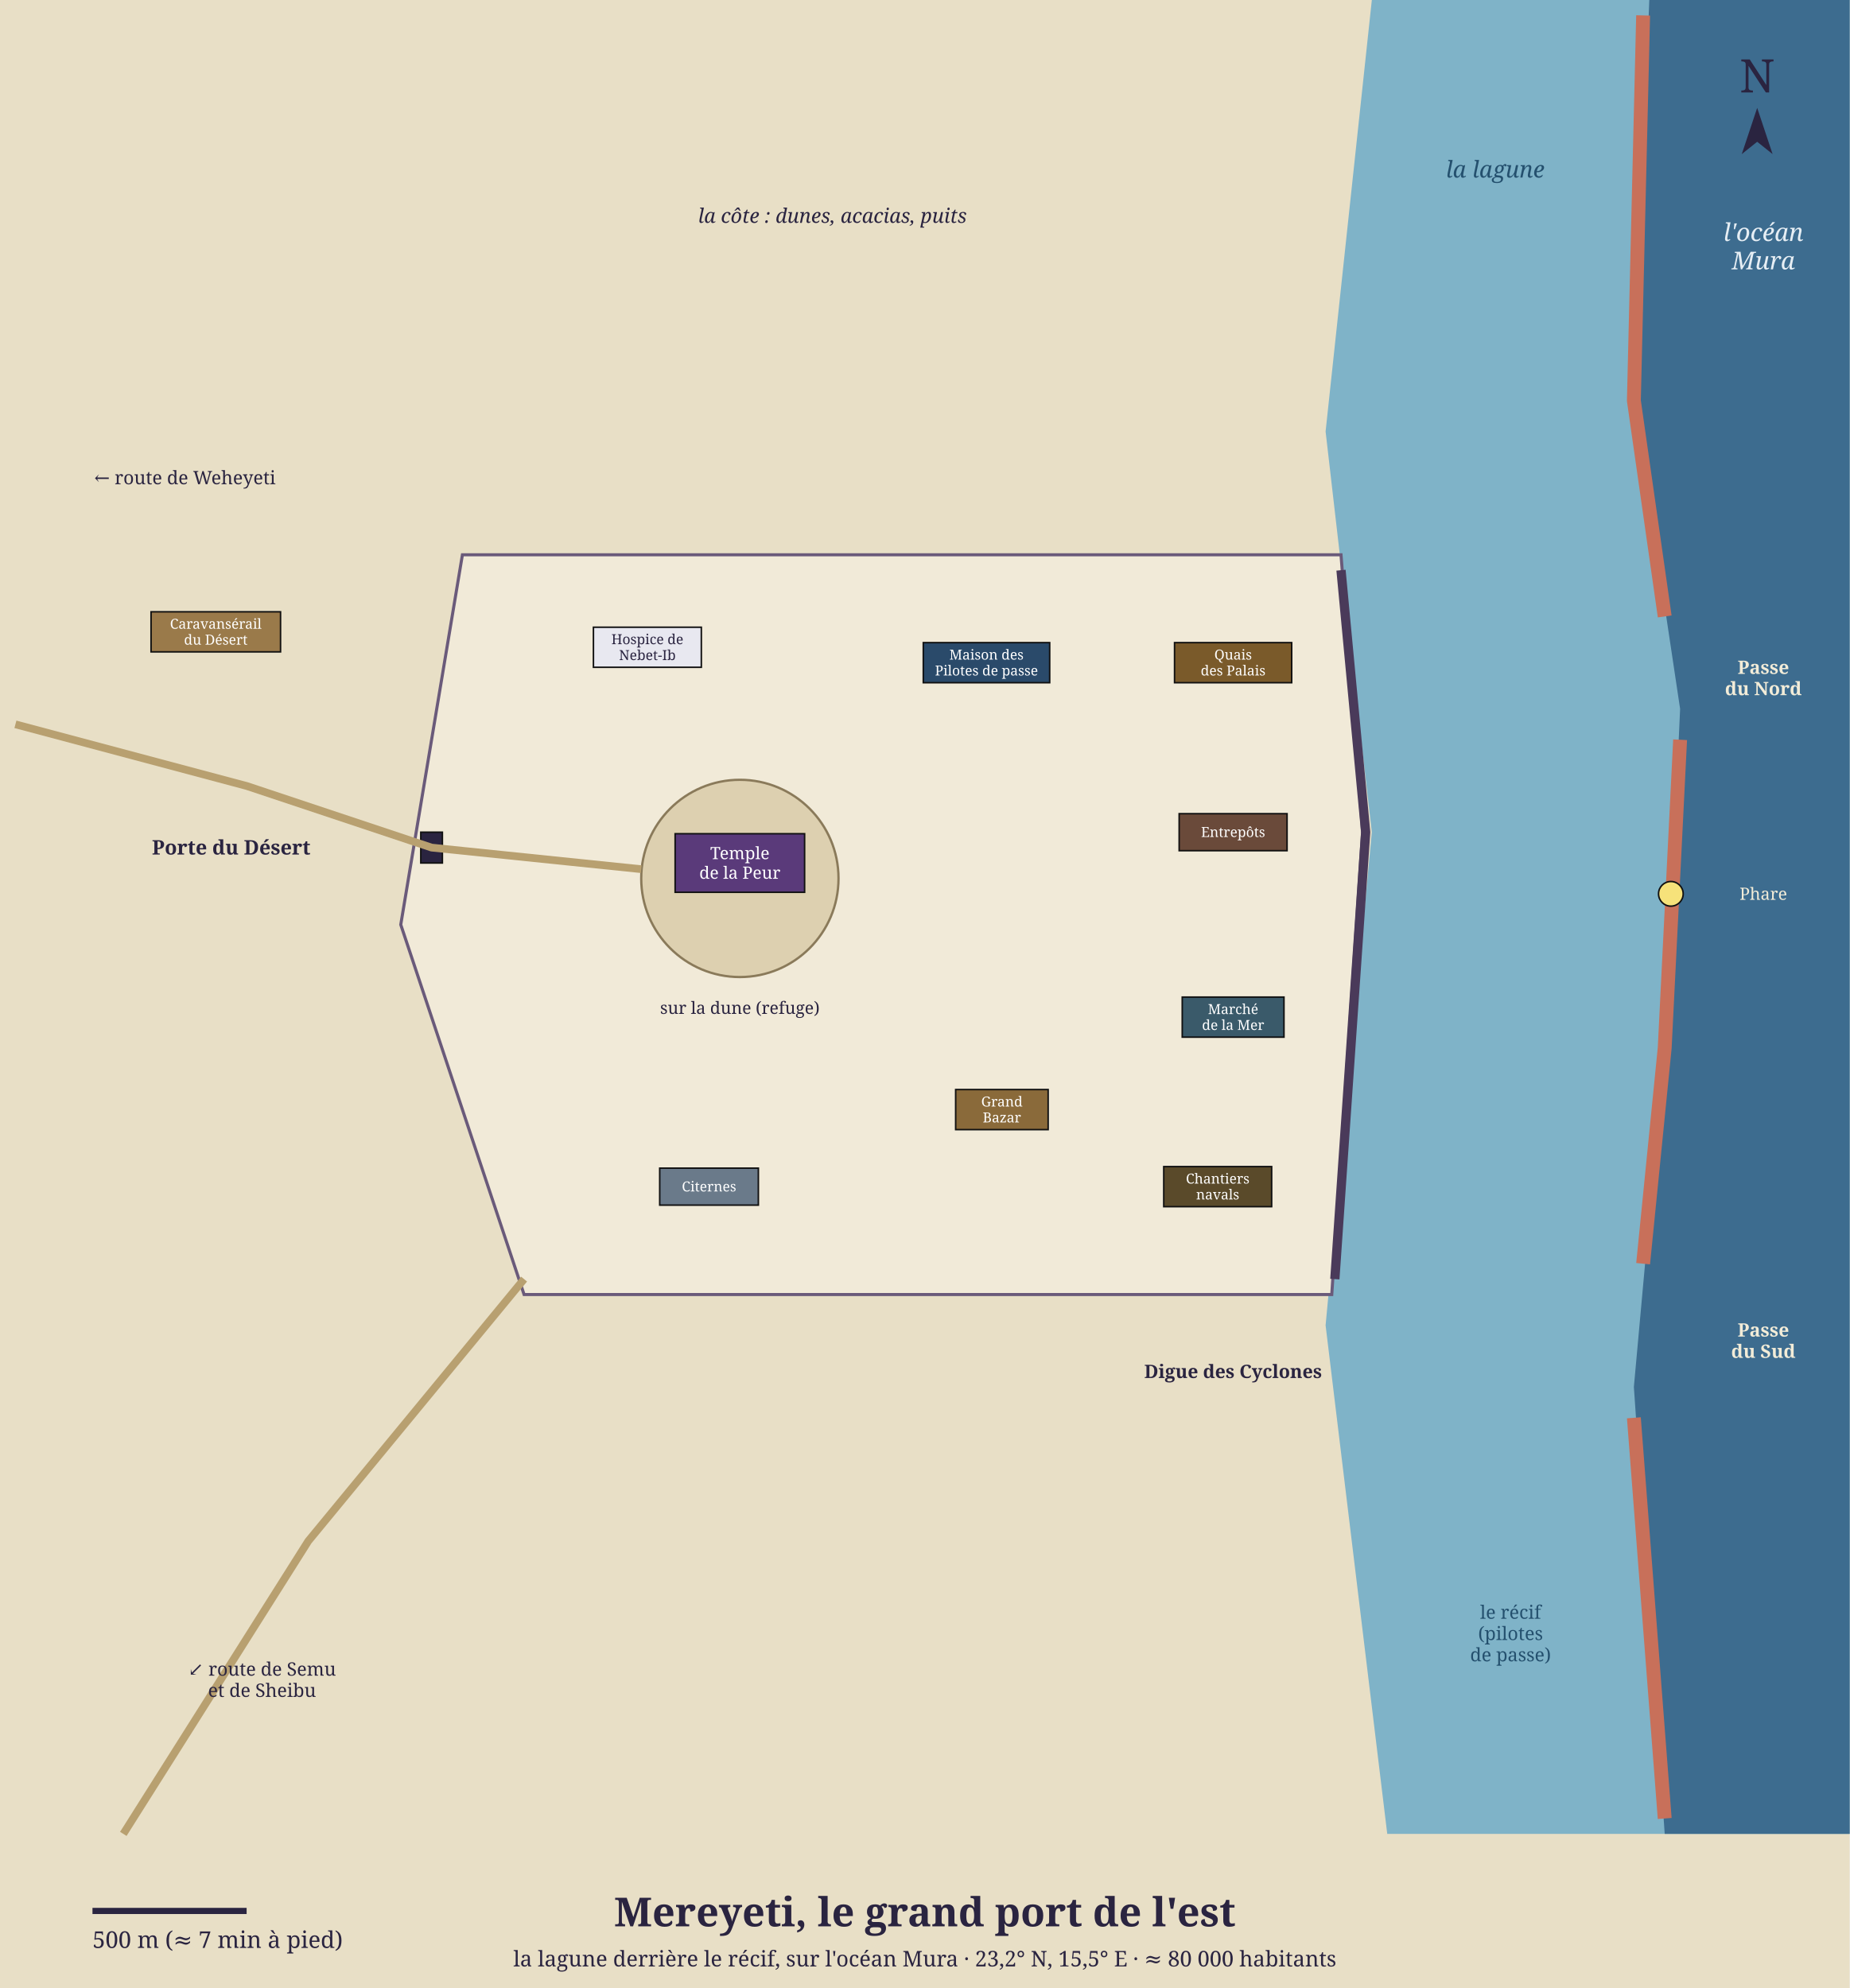
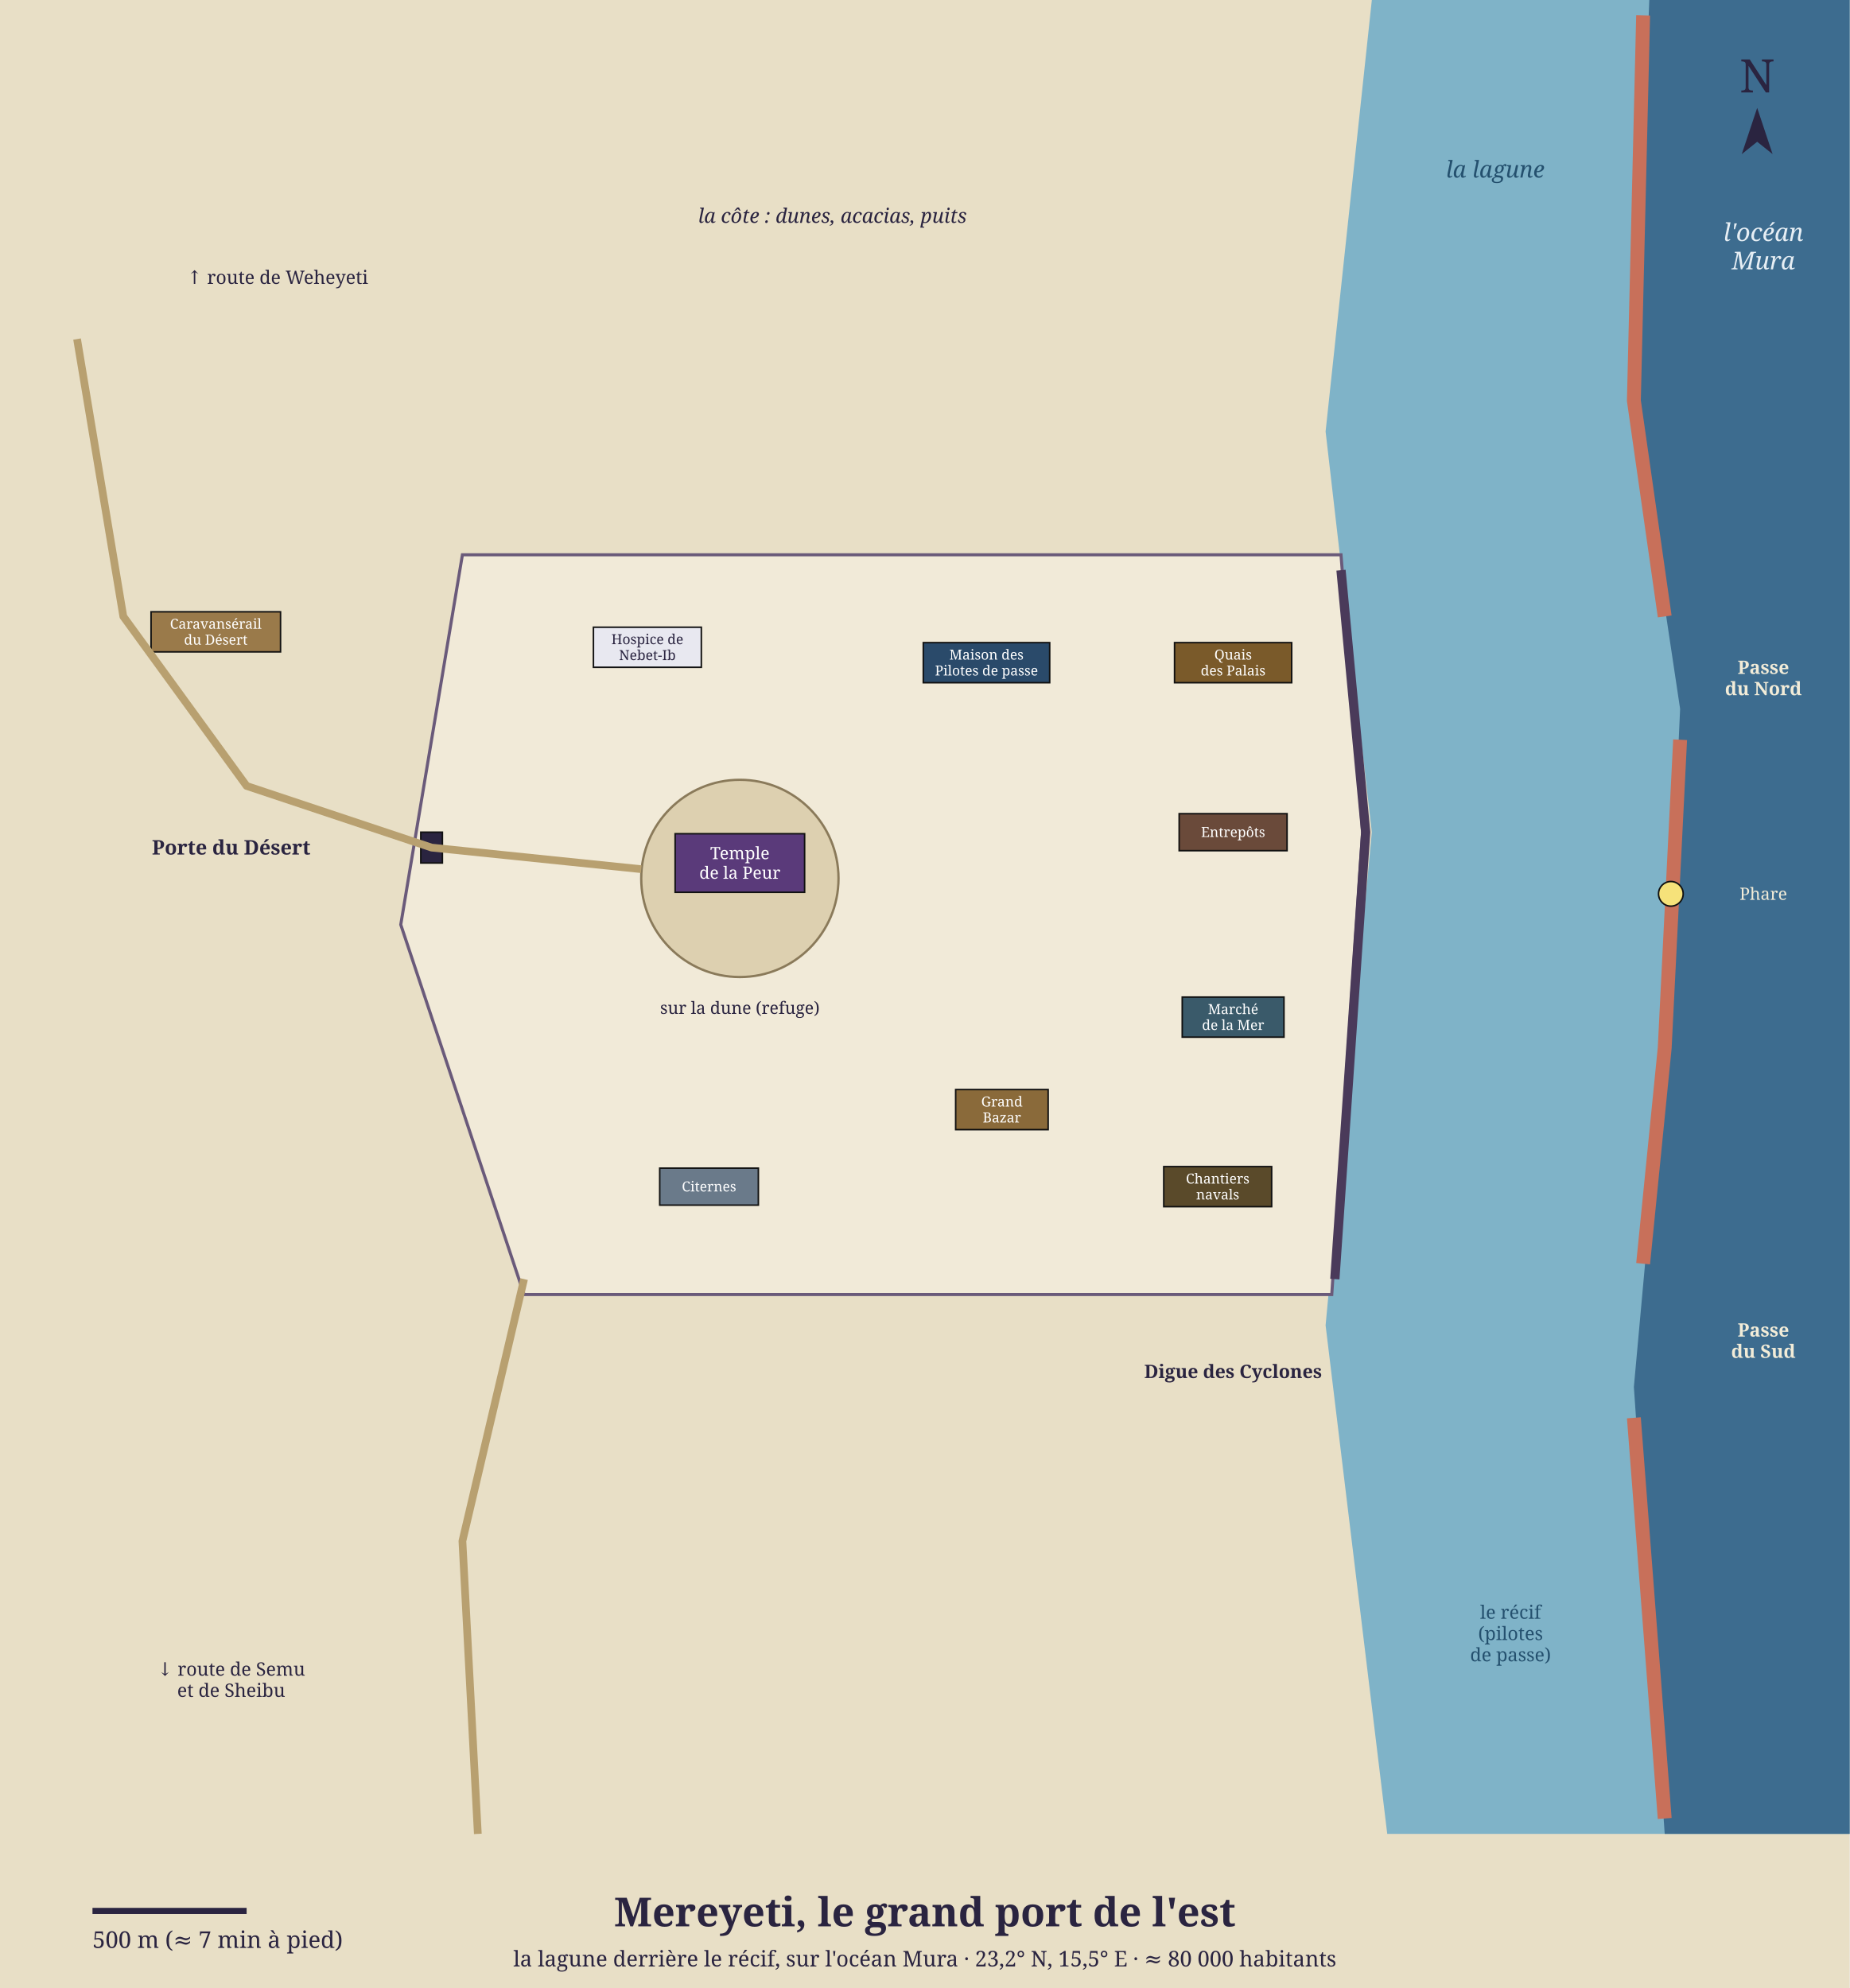
<svg xmlns="http://www.w3.org/2000/svg" viewBox="0 0 1200 1290" font-family="Georgia, serif">
  <rect width="1200" height="1290" fill="#e8dfc6" />
  <polygon points="890.0,0.0 860.0,280.0 890.0,540.0 860.0,860.0 900.0,1190.0 1200.0,1190.0 1200.0,0.0" fill="#7fb3c8" stroke="none" stroke-width="1" />
  <polygon points="1070.0,0.0 1060.0,260.0 1090.0,460.0 1080.0,680.0 1060.0,900.0 1080.0,1190.0 1200.0,1190.0 1200.0,0.0" fill="#3d6c8f" stroke="none" stroke-width="1" />
  <polyline points="1066.0,10.0 1060.0,260.0 1080.0,400.0" fill="none" stroke="#c8705a" stroke-width="9" stroke-linejoin="round" />
  <polyline points="1090.0,480.0 1080.0,680.0 1066.0,820.0" fill="none" stroke="#c8705a" stroke-width="9" stroke-linejoin="round" />
  <polyline points="1060.0,920.0 1080.0,1180.0" fill="none" stroke="#c8705a" stroke-width="9" stroke-linejoin="round" />
  <text x="1144.0" y="437.3" font-size="12" text-anchor="middle" fill="#f2ecd8" font-weight="bold">Passe</text>
  <text x="1144.0" y="451.1" font-size="12" text-anchor="middle" fill="#f2ecd8" font-weight="bold">du Nord</text>
  <text x="1144.0" y="867.3" font-size="12" text-anchor="middle" fill="#f2ecd8" font-weight="bold">Passe</text>
  <text x="1144.0" y="881.1" font-size="12" text-anchor="middle" fill="#f2ecd8" font-weight="bold">du Sud</text>
  <text x="1144.0" y="156.4" font-size="16" text-anchor="middle" fill="#e6eef4" font-style="italic">l'océan</text>
  <text x="1144.0" y="174.8" font-size="16" text-anchor="middle" fill="#e6eef4" font-style="italic">Mura</text>
  <text x="970.0" y="115.2" font-size="15" text-anchor="middle" fill="#24506e" font-style="italic">la lagune</text>
  <text x="980.0" y="1050.4" font-size="12" text-anchor="middle" fill="#24506e">le récif</text>
  <text x="980.0" y="1064.2" font-size="12" text-anchor="middle" fill="#24506e">(pilotes</text>
  <text x="980.0" y="1078.0" font-size="12" text-anchor="middle" fill="#24506e">de passe)</text>
  <circle cx="1084.0" cy="580.0" r="8" fill="#f6e27a" stroke="#111" />
  <text x="1144.0" y="583.9" font-size="11" text-anchor="middle" fill="#f2ecd8">Phare</text>
  <polygon points="300.0,360.0 870.0,360.0 884.0,540.0 864.0,840.0 340.0,840.0 260.0,600.0" fill="#f1ead8" stroke="#6a5a7a" stroke-width="2" />
  <polyline points="870.0,370.0 886.0,540.0 866.0,830.0" fill="none" stroke="#4a3a5a" stroke-width="6" stroke-linejoin="round" />
  <text x="800.0" y="894.2" font-size="12" text-anchor="middle" fill="#2a2440" font-weight="bold">Digue des Cyclones</text>
  <circle cx="480.0" cy="570.0" r="64.0" fill="#ddd0b0" stroke="#8a7a5a" stroke-width="1.5" />
  <rect x="438.0" y="541.0" width="84" height="38" fill="#5a3a7a" stroke="#111" />
  <text x="480.0" y="557.5" font-size="11" text-anchor="middle" fill="#fff">Temple</text>
  <text x="480.0" y="570.2" font-size="11" text-anchor="middle" fill="#fff">de la Peur</text>
  <text x="480.0" y="657.9" font-size="11" text-anchor="middle" fill="#2a2440">sur la dune (refuge)</text>
  <rect x="762.0" y="417.0" width="76" height="26" fill="#7a5a2a" stroke="#111" />
  <text x="800.0" y="428.0" font-size="9" text-anchor="middle" fill="#fff">Quais</text>
  <text x="800.0" y="438.3" font-size="9" text-anchor="middle" fill="#fff">des Palais</text>
  <rect x="765.0" y="528.0" width="70" height="24" fill="#6a4a3a" stroke="#111" />
  <text x="800.0" y="543.1" font-size="9" text-anchor="middle" fill="#fff">Entrepôts</text>
  <rect x="767.0" y="647.0" width="66" height="26" fill="#3a5a6a" stroke="#111" />
  <text x="800.0" y="658.0" font-size="9" text-anchor="middle" fill="#fff">Marché</text>
  <text x="800.0" y="668.3" font-size="9" text-anchor="middle" fill="#fff">de la Mer</text>
  <rect x="755.0" y="757.0" width="70" height="26" fill="#5a4a2a" stroke="#111" />
  <text x="790.0" y="768.0" font-size="9" text-anchor="middle" fill="#fff">Chantiers</text>
  <text x="790.0" y="778.3" font-size="9" text-anchor="middle" fill="#fff">navals</text>
  <rect x="599.0" y="417.0" width="82" height="26" fill="#2a4a6a" stroke="#111" />
  <text x="640.0" y="428.0" font-size="9" text-anchor="middle" fill="#fff">Maison des</text>
  <text x="640.0" y="438.3" font-size="9" text-anchor="middle" fill="#fff">Pilotes de passe</text>
  <rect x="620.0" y="707.0" width="60" height="26" fill="#8a6a3a" stroke="#111" />
  <text x="650.0" y="718.0" font-size="9" text-anchor="middle" fill="#fff">Grand</text>
  <text x="650.0" y="728.3" font-size="9" text-anchor="middle" fill="#fff">Bazar</text>
  <rect x="385.0" y="407.0" width="70" height="26" fill="#e8e8f0" stroke="#111" />
  <text x="420.0" y="418.0" font-size="9" text-anchor="middle" fill="#2a2440">Hospice de</text>
  <text x="420.0" y="428.3" font-size="9" text-anchor="middle" fill="#2a2440">Nebet-Ib</text>
  <rect x="428.0" y="758.0" width="64" height="24" fill="#6a7a8a" stroke="#111" />
  <text x="460.0" y="773.1" font-size="9" text-anchor="middle" fill="#fff">Citernes</text>
  <rect x="98.0" y="397.0" width="84" height="26" fill="#9a7a4a" stroke="#111" />
  <text x="140.0" y="408.0" font-size="9" text-anchor="middle" fill="#fff">Caravansérail</text>
  <text x="140.0" y="418.3" font-size="9" text-anchor="middle" fill="#fff">du Désert</text>
  <rect x="273.0" y="540.0" width="14" height="20" fill="#2a2440" stroke="#111" />
  <text x="150.0" y="554.5" font-size="13" text-anchor="middle" fill="#2a2440" font-weight="bold">Porte du Désert</text>
-   <polyline points="10.0,470.0 160.0,510.0 280.0,550.0 416.0,564.0" fill="none" stroke="#b8a070" stroke-width="5" stroke-linejoin="round" />
-   <text x="120.0" y="314.2" font-size="12" text-anchor="middle" fill="#2a2440">← route de Weheyeti</text>
-   <polyline points="340.0,830.0 200.0,1000.0 80.0,1190.0" fill="none" stroke="#b8a070" stroke-width="5" stroke-linejoin="round" />
-   <text x="170.0" y="1087.3" font-size="12" text-anchor="middle" fill="#2a2440">↙ route de Semu</text>
-   <text x="170.0" y="1101.1" font-size="12" text-anchor="middle" fill="#2a2440">et de Sheibu</text>
+   <polyline points="50.0,220.0 80.0,400.0 160.0,510.0 280.0,550.0 416.0,564.0" fill="none" stroke="#b8a070" stroke-width="5" stroke-linejoin="round" />
+   <text x="180.0" y="184.2" font-size="12" text-anchor="middle" fill="#2a2440">↑ route de Weheyeti</text>
+   <polyline points="340.0,830.0 300.0,1000.0 310.0,1190.0" fill="none" stroke="#b8a070" stroke-width="5" stroke-linejoin="round" />
+   <text x="150.0" y="1087.3" font-size="12" text-anchor="middle" fill="#2a2440">↓ route de Semu</text>
+   <text x="150.0" y="1101.1" font-size="12" text-anchor="middle" fill="#2a2440">et de Sheibu</text>
  <text x="540.0" y="144.6" font-size="13" text-anchor="middle" fill="#2a2440" font-style="italic">la côte : dunes, acacias, puits</text>
  <line x1="60" y1="1240" x2="160.0" y2="1240" stroke="#2a2440" stroke-width="4" />
  <text x="60" y="1264" font-size="15" fill="#2a2440">500 m (≈ 7 min à pied)</text>
  <text x="1140" y="60" font-size="30" text-anchor="middle" fill="#2a2440">N</text>
  <polygon points="1140,70 1130,100 1140,92 1150,100" fill="#2a2440" />
  <text x="600.0" y="1250" font-size="26" text-anchor="middle" fill="#2a2440" font-weight="bold">Mereyeti, le grand port de l'est</text>
  <text x="600.0" y="1276" font-size="14" text-anchor="middle" fill="#2a2440">la lagune derrière le récif, sur l'océan Mura · 23,2° N, 15,5° E · ≈ 80 000 habitants</text>
</svg>
